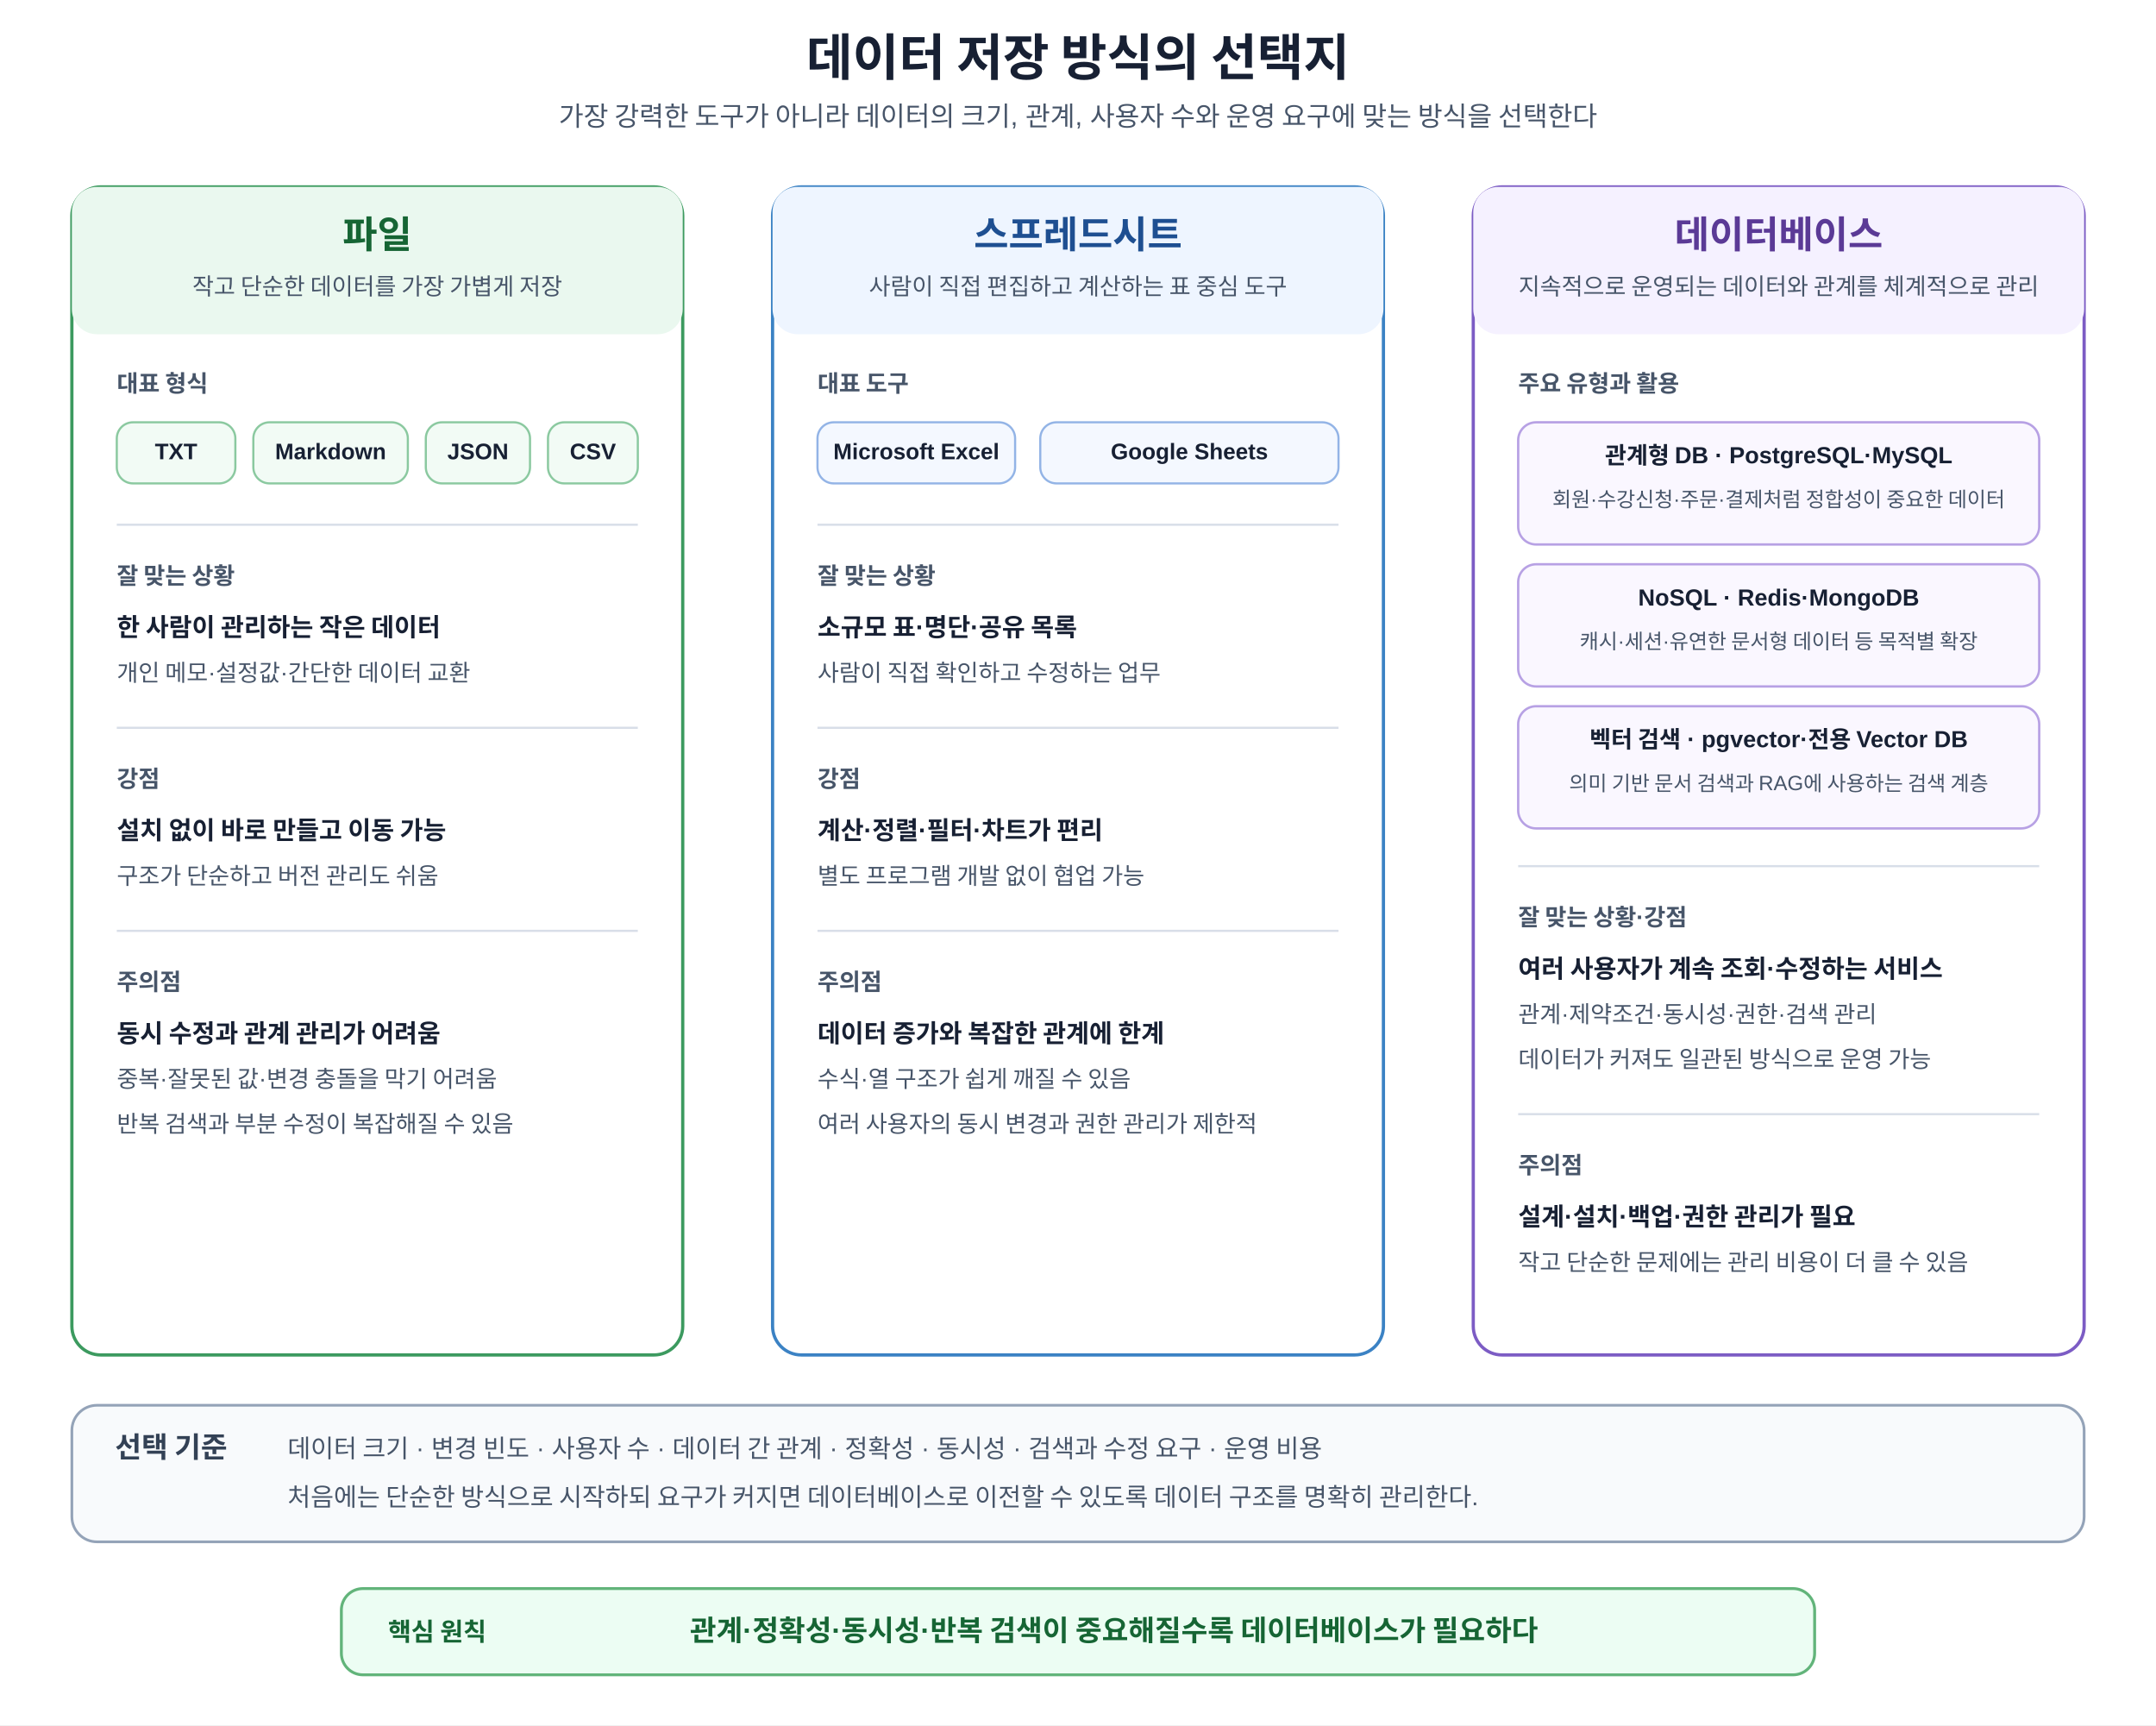
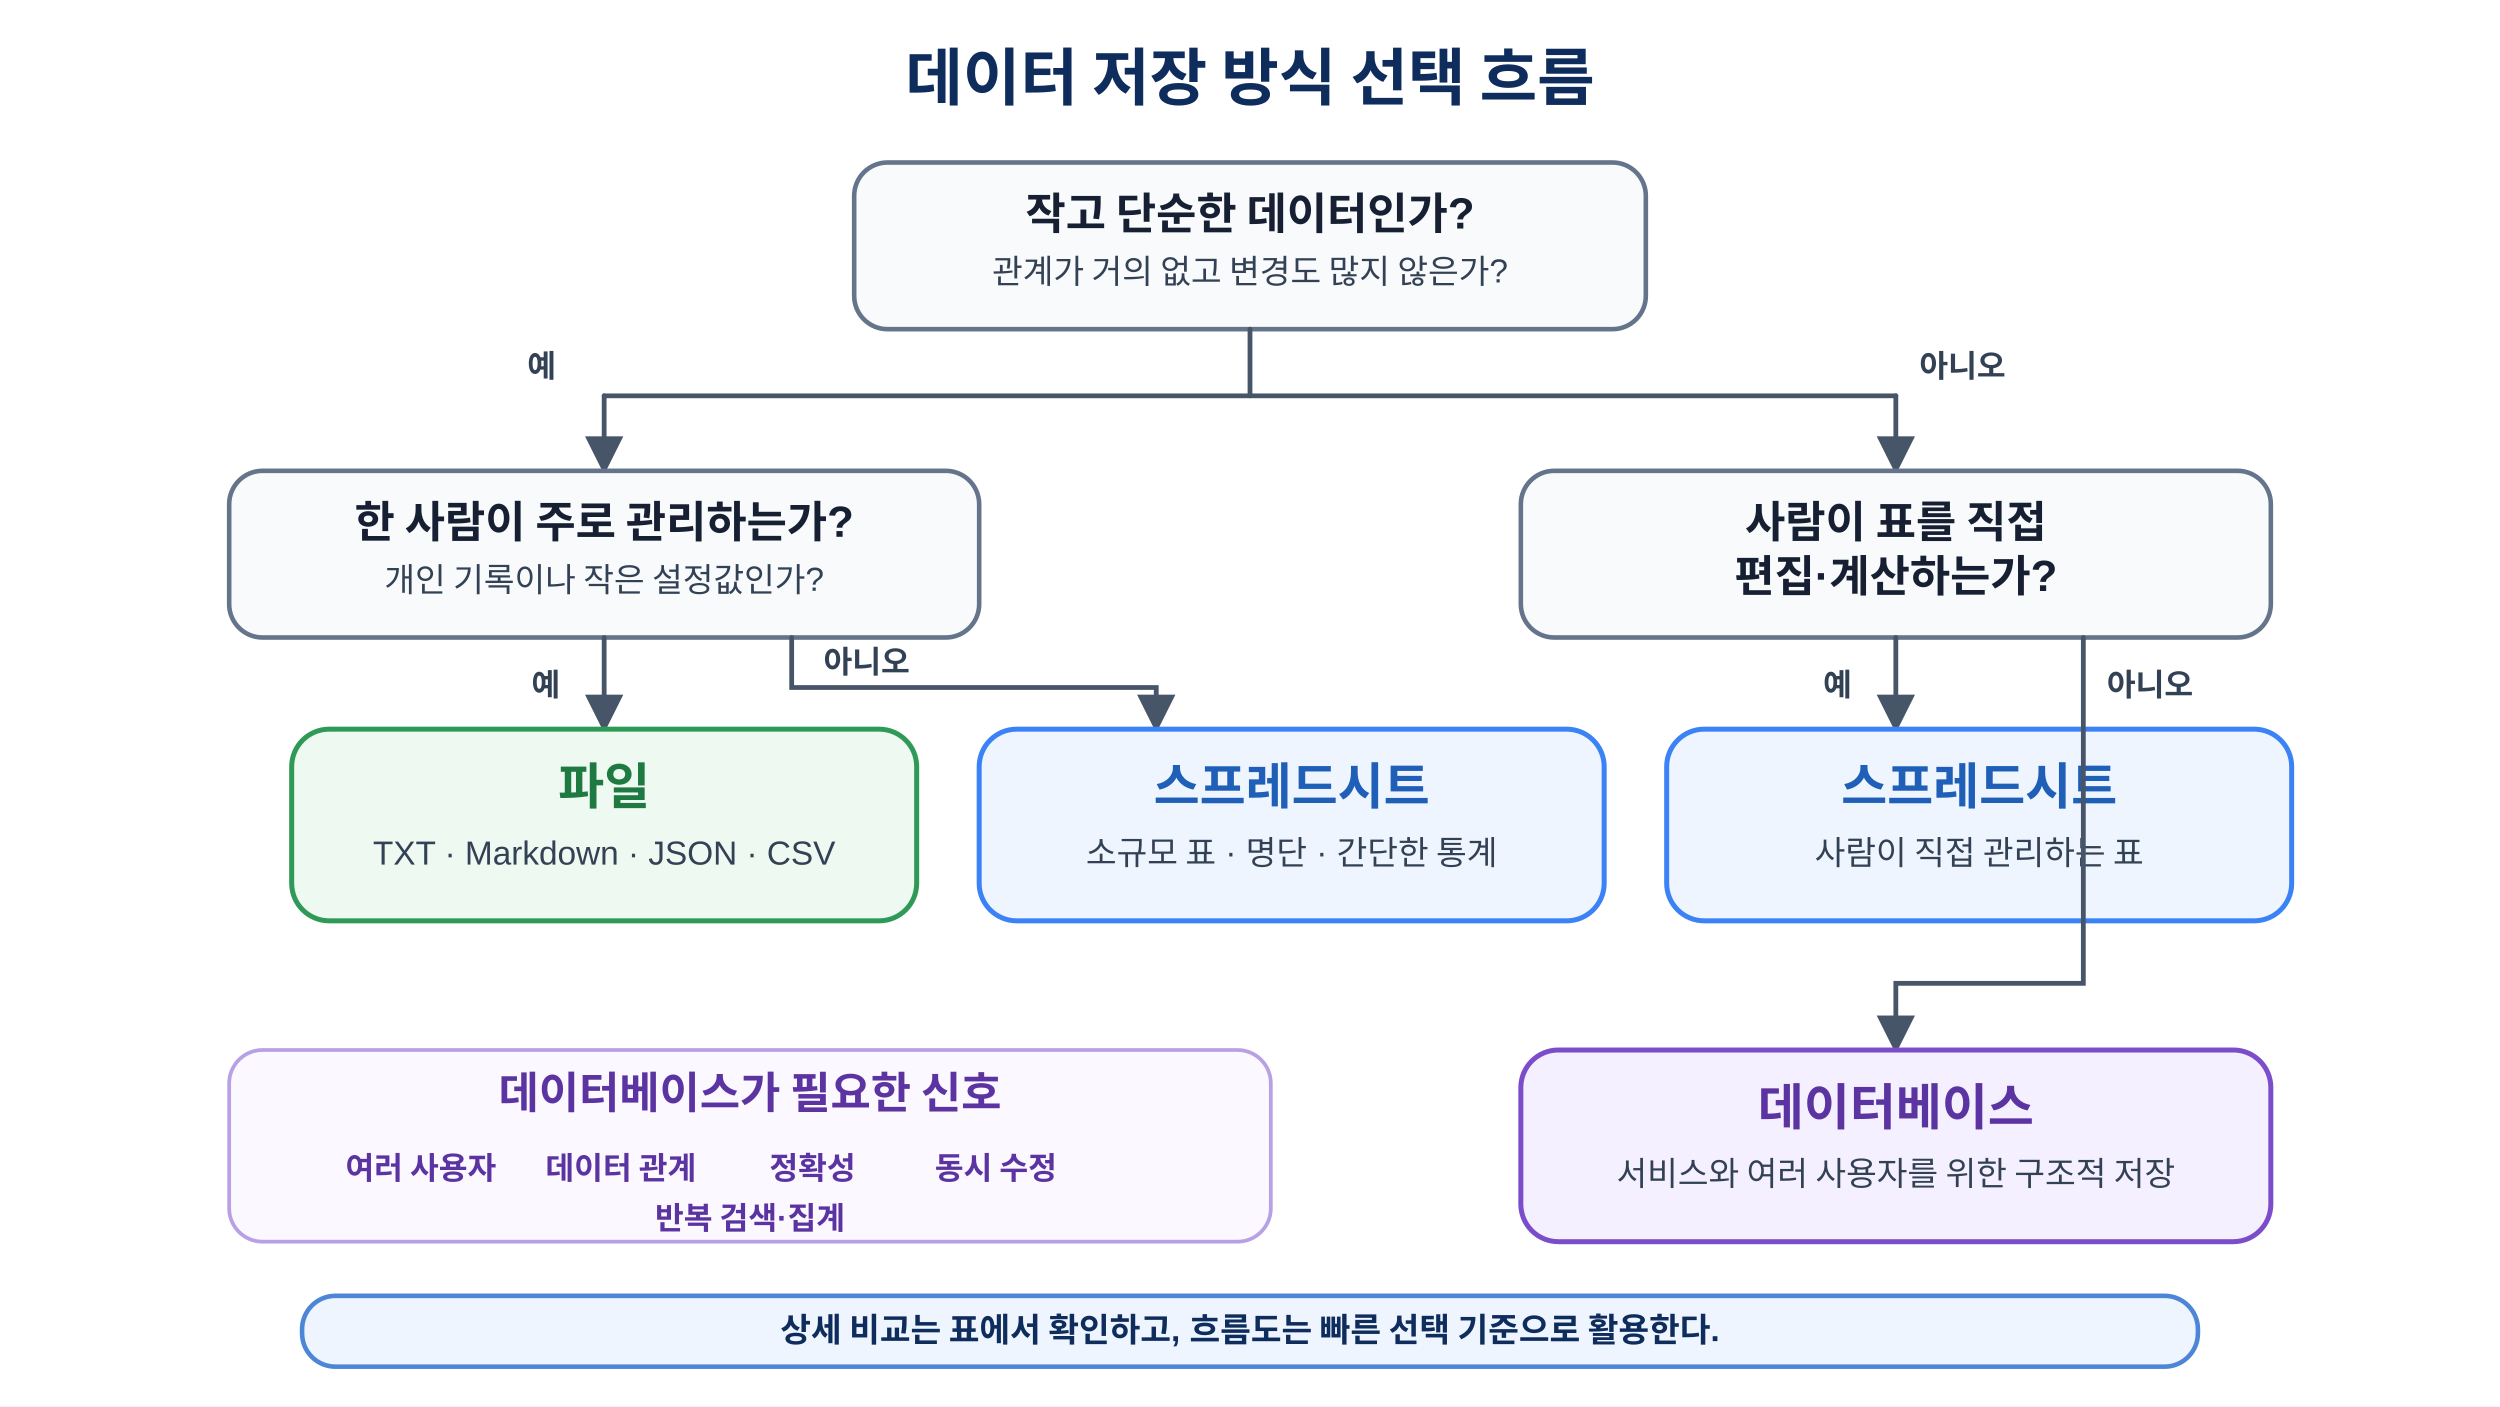
- <svg xmlns="http://www.w3.org/2000/svg" width="1200" height="960" viewBox="0 0 1200 960" role="img" aria-labelledby="title desc">
+ <svg xmlns="http://www.w3.org/2000/svg" width="100%" viewBox="0 0 1200 675" role="img" aria-labelledby="title desc">
  <defs>
+     <marker id="arrow" viewBox="0 0 10 10" refX="9" refY="5" markerWidth="8" markerHeight="8" orient="auto">
+       <path d="M0 0 L10 5 L0 10z" fill="#475569" />
+     </marker>
    <style>
-       text{font-family:Malgun Gothic,Apple SD Gothic Neo,Noto Sans KR,Arial,sans-serif;fill:#172033}
-       .title{font-size:28px;font-weight:700;text-anchor:middle}
-       .subtitle{font-size:15px;text-anchor:middle;fill:#475569}
-       .panel{fill:#fff;stroke-width:1.8;rx:16}
-       .file-panel{stroke:#3c9a5f}.sheet-panel{stroke:#3b82c4}.db-panel{stroke:#7c5cc4}
-       .header{stroke:none;rx:14}
-       .file-header{fill:#eaf8ef}.sheet-header{fill:#eef5ff}.db-header{fill:#f5f1ff}
-       .header-title{font-size:21px;font-weight:700;text-anchor:middle}
-       .file-title{fill:#166534}.sheet-title{fill:#1e4f91}.db-title{fill:#5b3a96}
-       .header-sub{font-size:13px;text-anchor:middle;fill:#475569}
-       .section-label{font-size:13px;font-weight:700;fill:#475569}
-       .main-text{font-size:14px;font-weight:600}
-       .sub-text{font-size:13px;fill:#475569}
-       .divider{stroke:#d8dee8;stroke-width:1.2}
-       .pill{stroke-width:1.2;rx:9}
-       .file-pill{fill:#f2fbf5;stroke:#8bc9a0}.sheet-pill{fill:#f4f8ff;stroke:#93b4e6}.db-pill{fill:#faf7ff;stroke:#b7a1e4}
-       .pill-text{font-size:12.5px;font-weight:700;text-anchor:middle;dominant-baseline:middle}
-       .db-type{fill:#faf7ff;stroke:#b7a1e4;stroke-width:1.3;rx:10}
-       .db-type-title{font-size:13px;font-weight:700;text-anchor:middle}
-       .db-type-sub{font-size:11.5px;text-anchor:middle;fill:#475569}
-       .criteria{fill:#f8fafc;stroke:#94a3b8;stroke-width:1.5;rx:14}
-       .criteria-title{font-size:16px;font-weight:700;fill:#334155}
-       .criteria-text{font-size:14px;fill:#475569}
-       .principle{fill:#ecfdf3;stroke:#62b47a;stroke-width:1.6;rx:12}
-       .principle-label{font-size:14px;font-weight:700;fill:#166534}
-       .principle-text{font-size:16px;font-weight:700;text-anchor:middle;fill:#166534}
+       text{font-family:"Malgun Gothic","Apple SD Gothic Neo","Noto Sans KR",Arial,sans-serif;fill:#172033}
+       .title{font-size:30px;font-weight:700;text-anchor:middle;fill:#0f2d5c}
+       .q{fill:#f8fafc;stroke:#64748b;stroke-width:2.2}.file{fill:#eef9f1;stroke:#2f9a58;stroke-width:2.4}.sheet{fill:#eef5ff;stroke:#3b82f6;stroke-width:2.4}.db{fill:#f5f0ff;stroke:#7c4dcb;stroke-width:2.4}
+       .note{fill:#fbf8ff;stroke:#b7a1e4;stroke-width:1.8}.msg{fill:#eef5ff;stroke:#4d86d7;stroke-width:2.2}
+       .head{font-size:21px;font-weight:700;text-anchor:middle}.body{font-size:16px;text-anchor:middle;fill:#334155}.result{font-size:24px;font-weight:700;text-anchor:middle}
+       .file-t{fill:#1f7a42}.sheet-t{fill:#1f5fb8}.db-t{fill:#5b34a2}.label{font-size:15px;font-weight:700;text-anchor:middle;fill:#334155}.kw{font-size:15px;font-weight:700;text-anchor:middle;fill:#5b34a2}.msgtext{font-size:16px;font-weight:700;text-anchor:middle;fill:#0f2d5c}
+       .line{stroke:#475569;stroke-width:2.3;fill:none;stroke-linecap:round;marker-end:url(#arrow)}.plain{stroke:#475569;stroke-width:2.3;fill:none;stroke-linecap:round}
    </style>
  </defs>
-   <rect width="1200" height="960" fill="#fff" />
-   <text x="600" y="42" class="title">데이터 저장 방식의 선택지</text>
-   <text x="600" y="70" class="subtitle">가장 강력한 도구가 아니라 데이터의 크기, 관계, 사용자 수와 운영 요구에 맞는 방식을 선택한다</text>
-   <rect x="40" y="104" width="340" height="650" class="panel file-panel" />
-   <rect x="40" y="104" width="340" height="82" class="header file-header" />
-   <text x="210" y="138" class="header-title file-title">파일</text>
-   <text x="210" y="164" class="header-sub">작고 단순한 데이터를 가장 가볍게 저장</text>
-   <text x="65" y="218" class="section-label">대표 형식</text>
-   <rect x="65" y="235" width="66" height="34" class="pill file-pill" />
-   <text x="98" y="252" class="pill-text">TXT</text>
-   <rect x="141" y="235" width="86" height="34" class="pill file-pill" />
-   <text x="184" y="252" class="pill-text">Markdown</text>
-   <rect x="237" y="235" width="58" height="34" class="pill file-pill" />
-   <text x="266" y="252" class="pill-text">JSON</text>
-   <rect x="305" y="235" width="50" height="34" class="pill file-pill" />
-   <text x="330" y="252" class="pill-text">CSV</text>
-   <line x1="65" y1="292" x2="355" y2="292" class="divider" />
-   <text x="65" y="325" class="section-label">잘 맞는 상황</text>
-   <text x="65" y="354" class="main-text">한 사람이 관리하는 작은 데이터</text>
-   <text x="65" y="379" class="sub-text">개인 메모·설정값·간단한 데이터 교환</text>
-   <line x1="65" y1="405" x2="355" y2="405" class="divider" />
-   <text x="65" y="438" class="section-label">강점</text>
-   <text x="65" y="467" class="main-text">설치 없이 바로 만들고 이동 가능</text>
-   <text x="65" y="492" class="sub-text">구조가 단순하고 버전 관리도 쉬움</text>
-   <line x1="65" y1="518" x2="355" y2="518" class="divider" />
-   <text x="65" y="551" class="section-label">주의점</text>
-   <text x="65" y="580" class="main-text">동시 수정과 관계 관리가 어려움</text>
-   <text x="65" y="605" class="sub-text">중복·잘못된 값·변경 충돌을 막기 어려움</text>
-   <text x="65" y="630" class="sub-text">반복 검색과 부분 수정이 복잡해질 수 있음</text>
-   <rect x="430" y="104" width="340" height="650" class="panel sheet-panel" />
-   <rect x="430" y="104" width="340" height="82" class="header sheet-header" />
-   <text x="600" y="138" class="header-title sheet-title">스프레드시트</text>
-   <text x="600" y="164" class="header-sub">사람이 직접 편집하고 계산하는 표 중심 도구</text>
-   <text x="455" y="218" class="section-label">대표 도구</text>
-   <rect x="455" y="235" width="110" height="34" class="pill sheet-pill" />
-   <text x="510" y="252" class="pill-text">Microsoft Excel</text>
-   <rect x="579" y="235" width="166" height="34" class="pill sheet-pill" />
-   <text x="662" y="252" class="pill-text">Google Sheets</text>
-   <line x1="455" y1="292" x2="745" y2="292" class="divider" />
-   <text x="455" y="325" class="section-label">잘 맞는 상황</text>
-   <text x="455" y="354" class="main-text">소규모 표·명단·공유 목록</text>
-   <text x="455" y="379" class="sub-text">사람이 직접 확인하고 수정하는 업무</text>
-   <line x1="455" y1="405" x2="745" y2="405" class="divider" />
-   <text x="455" y="438" class="section-label">강점</text>
-   <text x="455" y="467" class="main-text">계산·정렬·필터·차트가 편리</text>
-   <text x="455" y="492" class="sub-text">별도 프로그램 개발 없이 협업 가능</text>
-   <line x1="455" y1="518" x2="745" y2="518" class="divider" />
-   <text x="455" y="551" class="section-label">주의점</text>
-   <text x="455" y="580" class="main-text">데이터 증가와 복잡한 관계에 한계</text>
-   <text x="455" y="605" class="sub-text">수식·열 구조가 쉽게 깨질 수 있음</text>
-   <text x="455" y="630" class="sub-text">여러 사용자의 동시 변경과 권한 관리가 제한적</text>
-   <rect x="820" y="104" width="340" height="650" class="panel db-panel" />
-   <rect x="820" y="104" width="340" height="82" class="header db-header" />
-   <text x="990" y="138" class="header-title db-title">데이터베이스</text>
-   <text x="990" y="164" class="header-sub">지속적으로 운영되는 데이터와 관계를 체계적으로 관리</text>
-   <text x="845" y="218" class="section-label">주요 유형과 활용</text>
-   <rect x="845" y="235" width="290" height="68" class="db-type" />
-   <text x="990" y="258" class="db-type-title">관계형 DB · PostgreSQL·MySQL</text>
-   <text x="990" y="282" class="db-type-sub">회원·수강신청·주문·결제처럼 정합성이 중요한 데이터</text>
-   <rect x="845" y="314" width="290" height="68" class="db-type" />
-   <text x="990" y="337" class="db-type-title">NoSQL · Redis·MongoDB</text>
-   <text x="990" y="361" class="db-type-sub">캐시·세션·유연한 문서형 데이터 등 목적별 확장</text>
-   <rect x="845" y="393" width="290" height="68" class="db-type" />
-   <text x="990" y="416" class="db-type-title">벡터 검색 · pgvector·전용 Vector DB</text>
-   <text x="990" y="440" class="db-type-sub">의미 기반 문서 검색과 RAG에 사용하는 검색 계층</text>
-   <line x1="845" y1="482" x2="1135" y2="482" class="divider" />
-   <text x="845" y="515" class="section-label">잘 맞는 상황·강점</text>
-   <text x="845" y="544" class="main-text">여러 사용자가 계속 조회·수정하는 서비스</text>
-   <text x="845" y="569" class="sub-text">관계·제약조건·동시성·권한·검색 관리</text>
-   <text x="845" y="594" class="sub-text">데이터가 커져도 일관된 방식으로 운영 가능</text>
-   <line x1="845" y1="620" x2="1135" y2="620" class="divider" />
-   <text x="845" y="653" class="section-label">주의점</text>
-   <text x="845" y="682" class="main-text">설계·설치·백업·권한 관리가 필요</text>
-   <text x="845" y="707" class="sub-text">작고 단순한 문제에는 관리 비용이 더 클 수 있음</text>
-   <rect x="40" y="782" width="1120" height="76" class="criteria" />
-   <text x="64" y="811" class="criteria-title">선택 기준</text>
-   <text x="160" y="811" class="criteria-text">데이터 크기 · 변경 빈도 · 사용자 수 · 데이터 간 관계 · 정확성 · 동시성 · 검색과 수정 요구 · 운영 비용</text>
-   <text x="160" y="838" class="criteria-text">처음에는 단순한 방식으로 시작하되 요구가 커지면 데이터베이스로 이전할 수 있도록 데이터 구조를 명확히 관리한다.</text>
-   <rect x="190" y="884" width="820" height="48" class="principle" />
-   <text x="216" y="913" class="principle-label">핵심 원칙</text>
-   <text x="620" y="913" class="principle-text">관계·정확성·동시성·반복 검색이 중요해질수록 데이터베이스가 필요하다</text>
+   <rect width="1200" height="675" fill="#fff" />
+   <text x="600" y="48" class="title">데이터 저장 방식 선택 흐름</text>
+   <rect x="410" y="78" width="380" height="80" rx="16" class="q" />
+   <text x="600" y="110" class="head">작고 단순한 데이터인가?</text>
+   <text x="600" y="136" class="body">관계가 거의 없고 변경도 많지 않은가?</text>
+   <line x1="600" y1="158" x2="600" y2="190" class="plain" />
+   <line x1="290" y1="190" x2="910" y2="190" class="plain" />
+   <line x1="290" y1="190" x2="290" y2="226" class="line" />
+   <line x1="910" y1="190" x2="910" y2="226" class="line" />
+   <text x="260" y="181" class="label">예</text>
+   <text x="942" y="181" class="label">아니오</text>
+   <rect x="110" y="226" width="360" height="80" rx="16" class="q" />
+   <text x="290" y="258" class="head">한 사람이 주로 관리하는가?</text>
+   <text x="290" y="284" class="body">개인 기록이나 작은 설정값인가?</text>
+   <rect x="730" y="226" width="360" height="80" rx="16" class="q" />
+   <text x="910" y="258" class="head">사람이 표를 직접</text>
+   <text x="910" y="284" class="head">편집·계산하는가?</text>
+   <line x1="290" y1="306" x2="290" y2="350" class="line" />
+   <text x="262" y="334" class="label">예</text>
+   <rect x="140" y="350" width="300" height="92" rx="18" class="file" />
+   <text x="290" y="386" class="result file-t">파일</text>
+   <text x="290" y="415" class="body">TXT · Markdown · JSON · CSV</text>
+   <path d="M380 306 V330 H555 V350" class="line" />
+   <text x="416" y="323" class="label">아니오</text>
+   <rect x="470" y="350" width="300" height="92" rx="18" class="sheet" />
+   <text x="620" y="386" class="result sheet-t">스프레드시트</text>
+   <text x="620" y="415" class="body">소규모 표 · 명단 · 간단한 통계</text>
+   <line x1="910" y1="306" x2="910" y2="350" class="line" />
+   <text x="882" y="334" class="label">예</text>
+   <rect x="800" y="350" width="300" height="92" rx="18" class="sheet" />
+   <text x="950" y="386" class="result sheet-t">스프레드시트</text>
+   <text x="950" y="415" class="body">사람이 직접 관리하는 표</text>
+   <path d="M1000 306 V472 H910 V504" class="line" />
+   <text x="1032" y="334" class="label">아니오</text>
+   <rect x="730" y="504" width="360" height="92" rx="18" class="db" />
+   <text x="910" y="540" class="result db-t">데이터베이스</text>
+   <text x="910" y="569" class="body">서비스와 여러 사용자를 위한 구조적 저장</text>
+   <rect x="110" y="504" width="500" height="92" rx="16" class="note" />
+   <text x="360" y="532" class="head db-t">데이터베이스가 필요한 신호</text>
+   <text x="202" y="566" class="kw">여러 사용자</text>
+   <text x="298" y="566" class="kw">데이터 관계</text>
+   <text x="390" y="566" class="kw">정확성</text>
+   <text x="478" y="566" class="kw">동시 수정</text>
+   <text x="360" y="590" class="kw">반복 검색·집계</text>
+   <rect x="145" y="622" width="910" height="34" rx="16" class="msg" />
+   <text x="600" y="644" class="msgtext">상세 비교는 표에서 확인하고, 흐름도는 빠른 선택 기준으로 활용한다.</text>
</svg>
